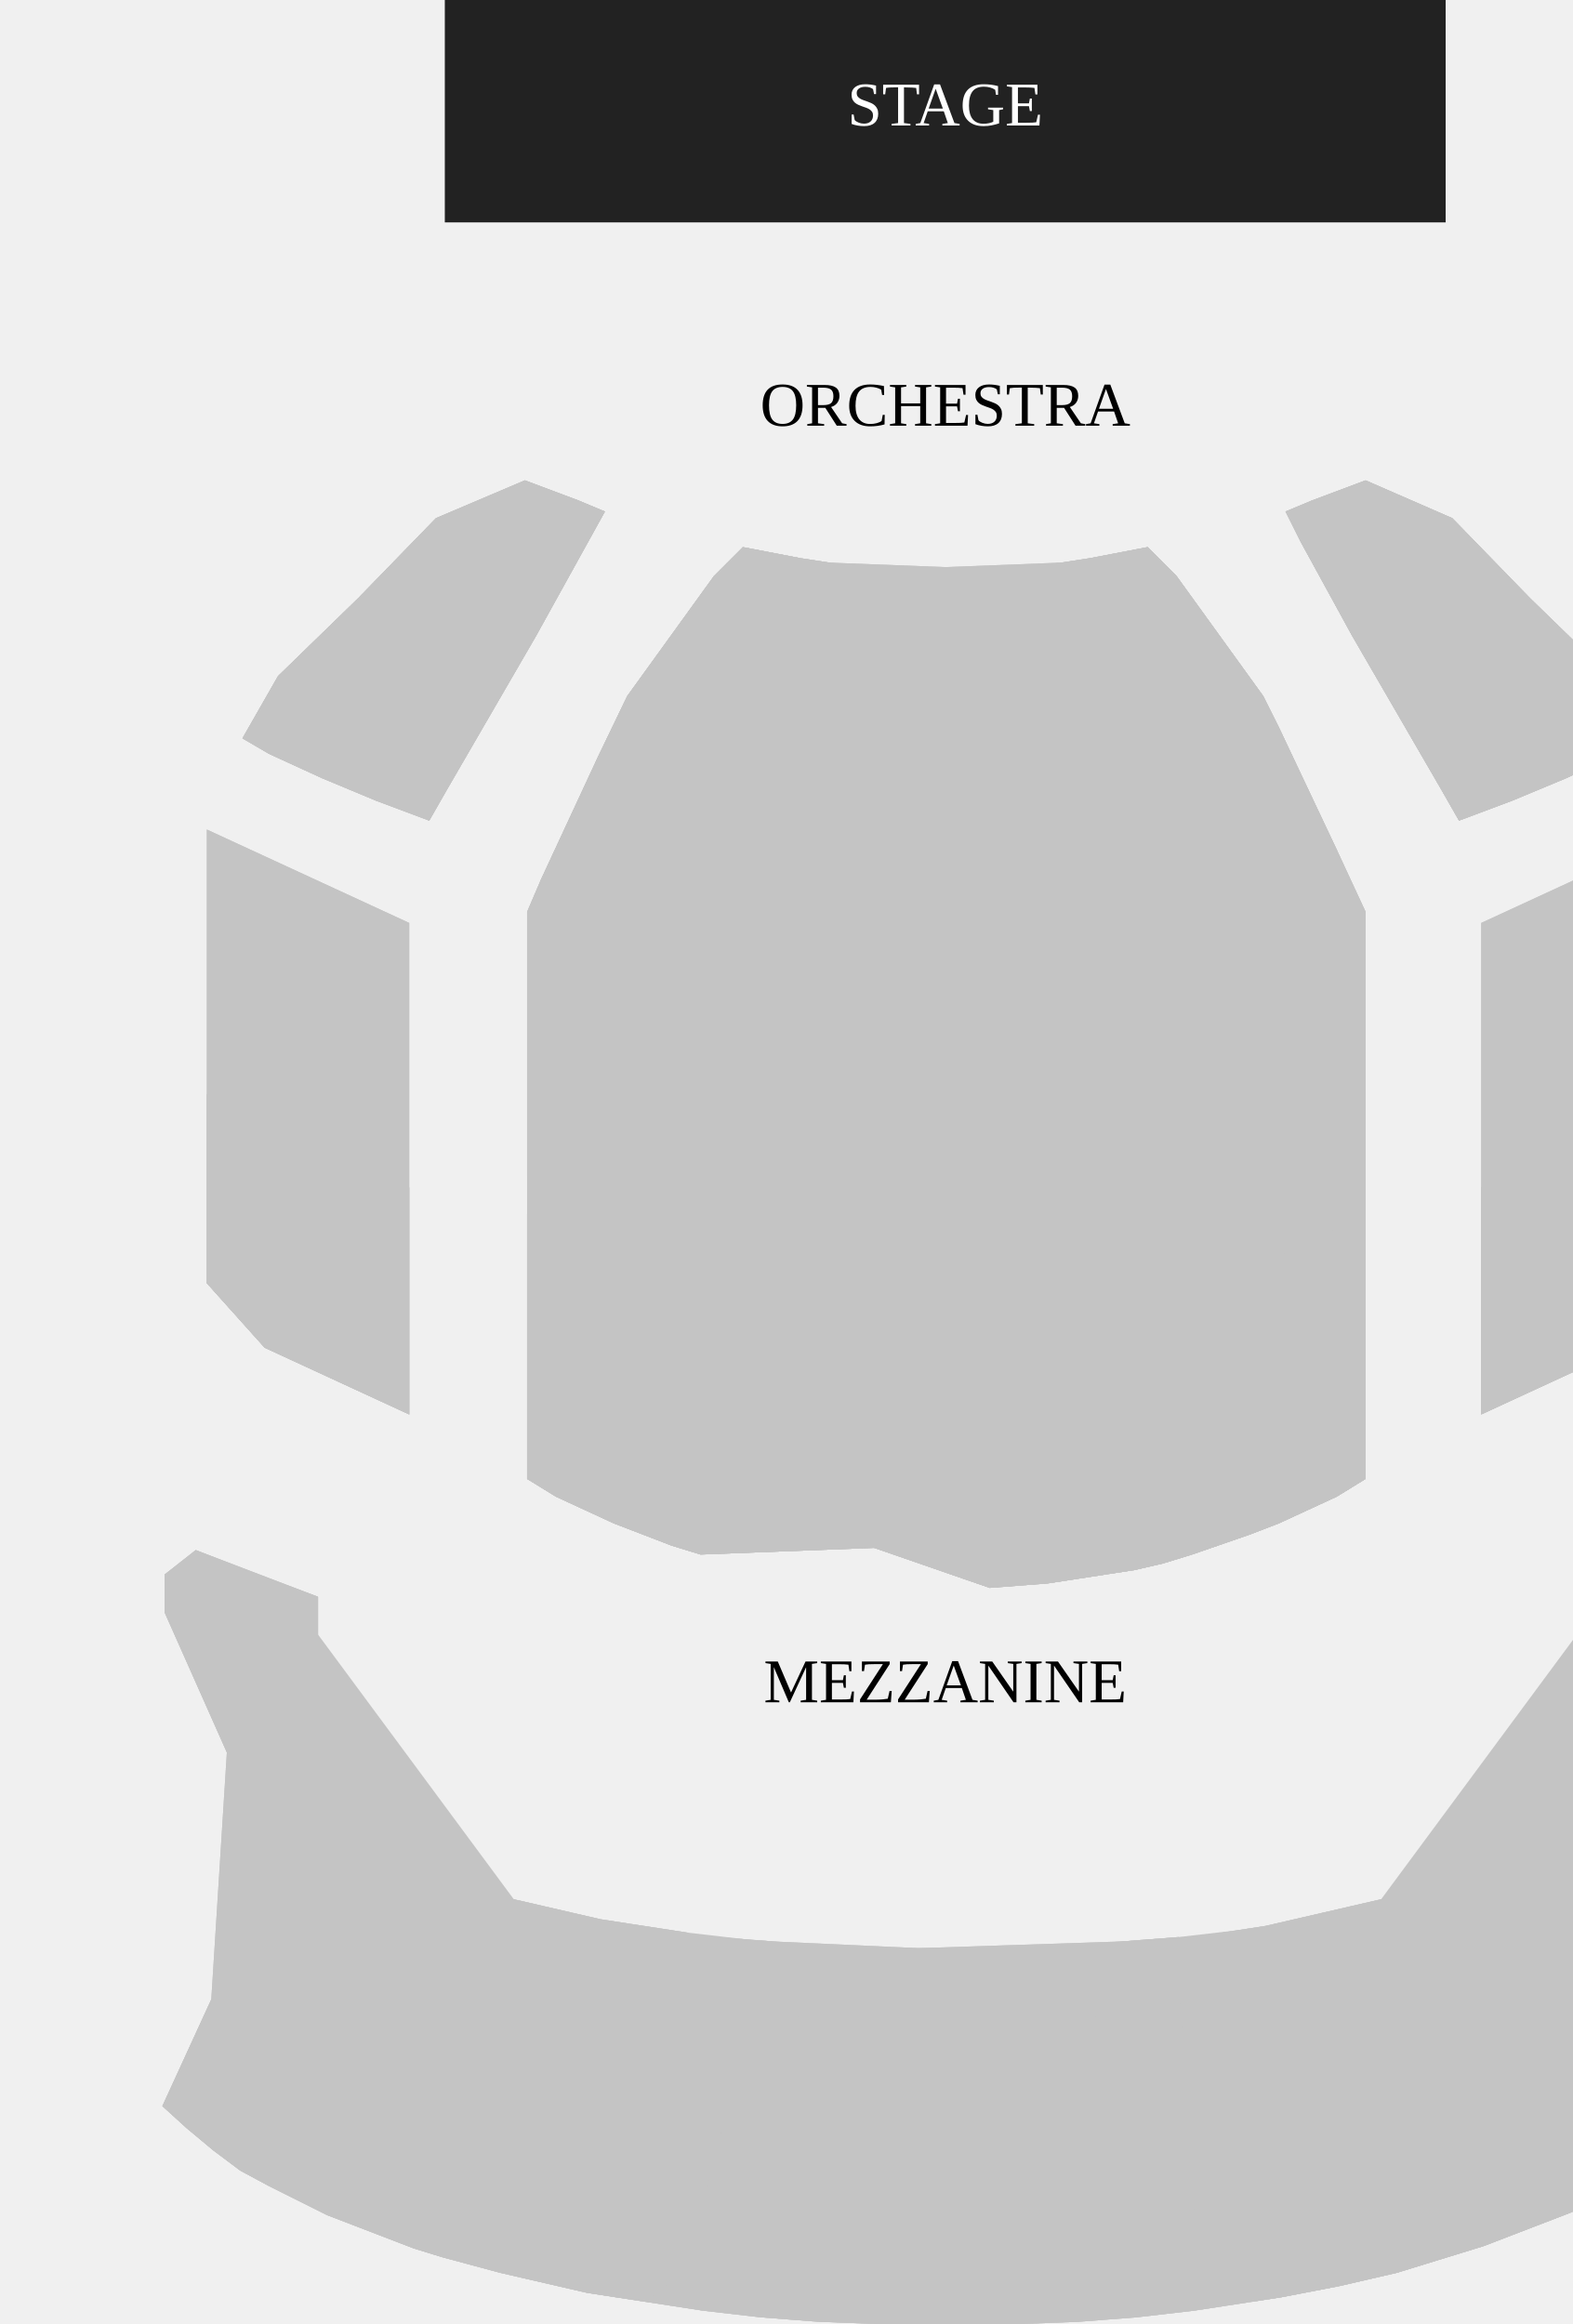
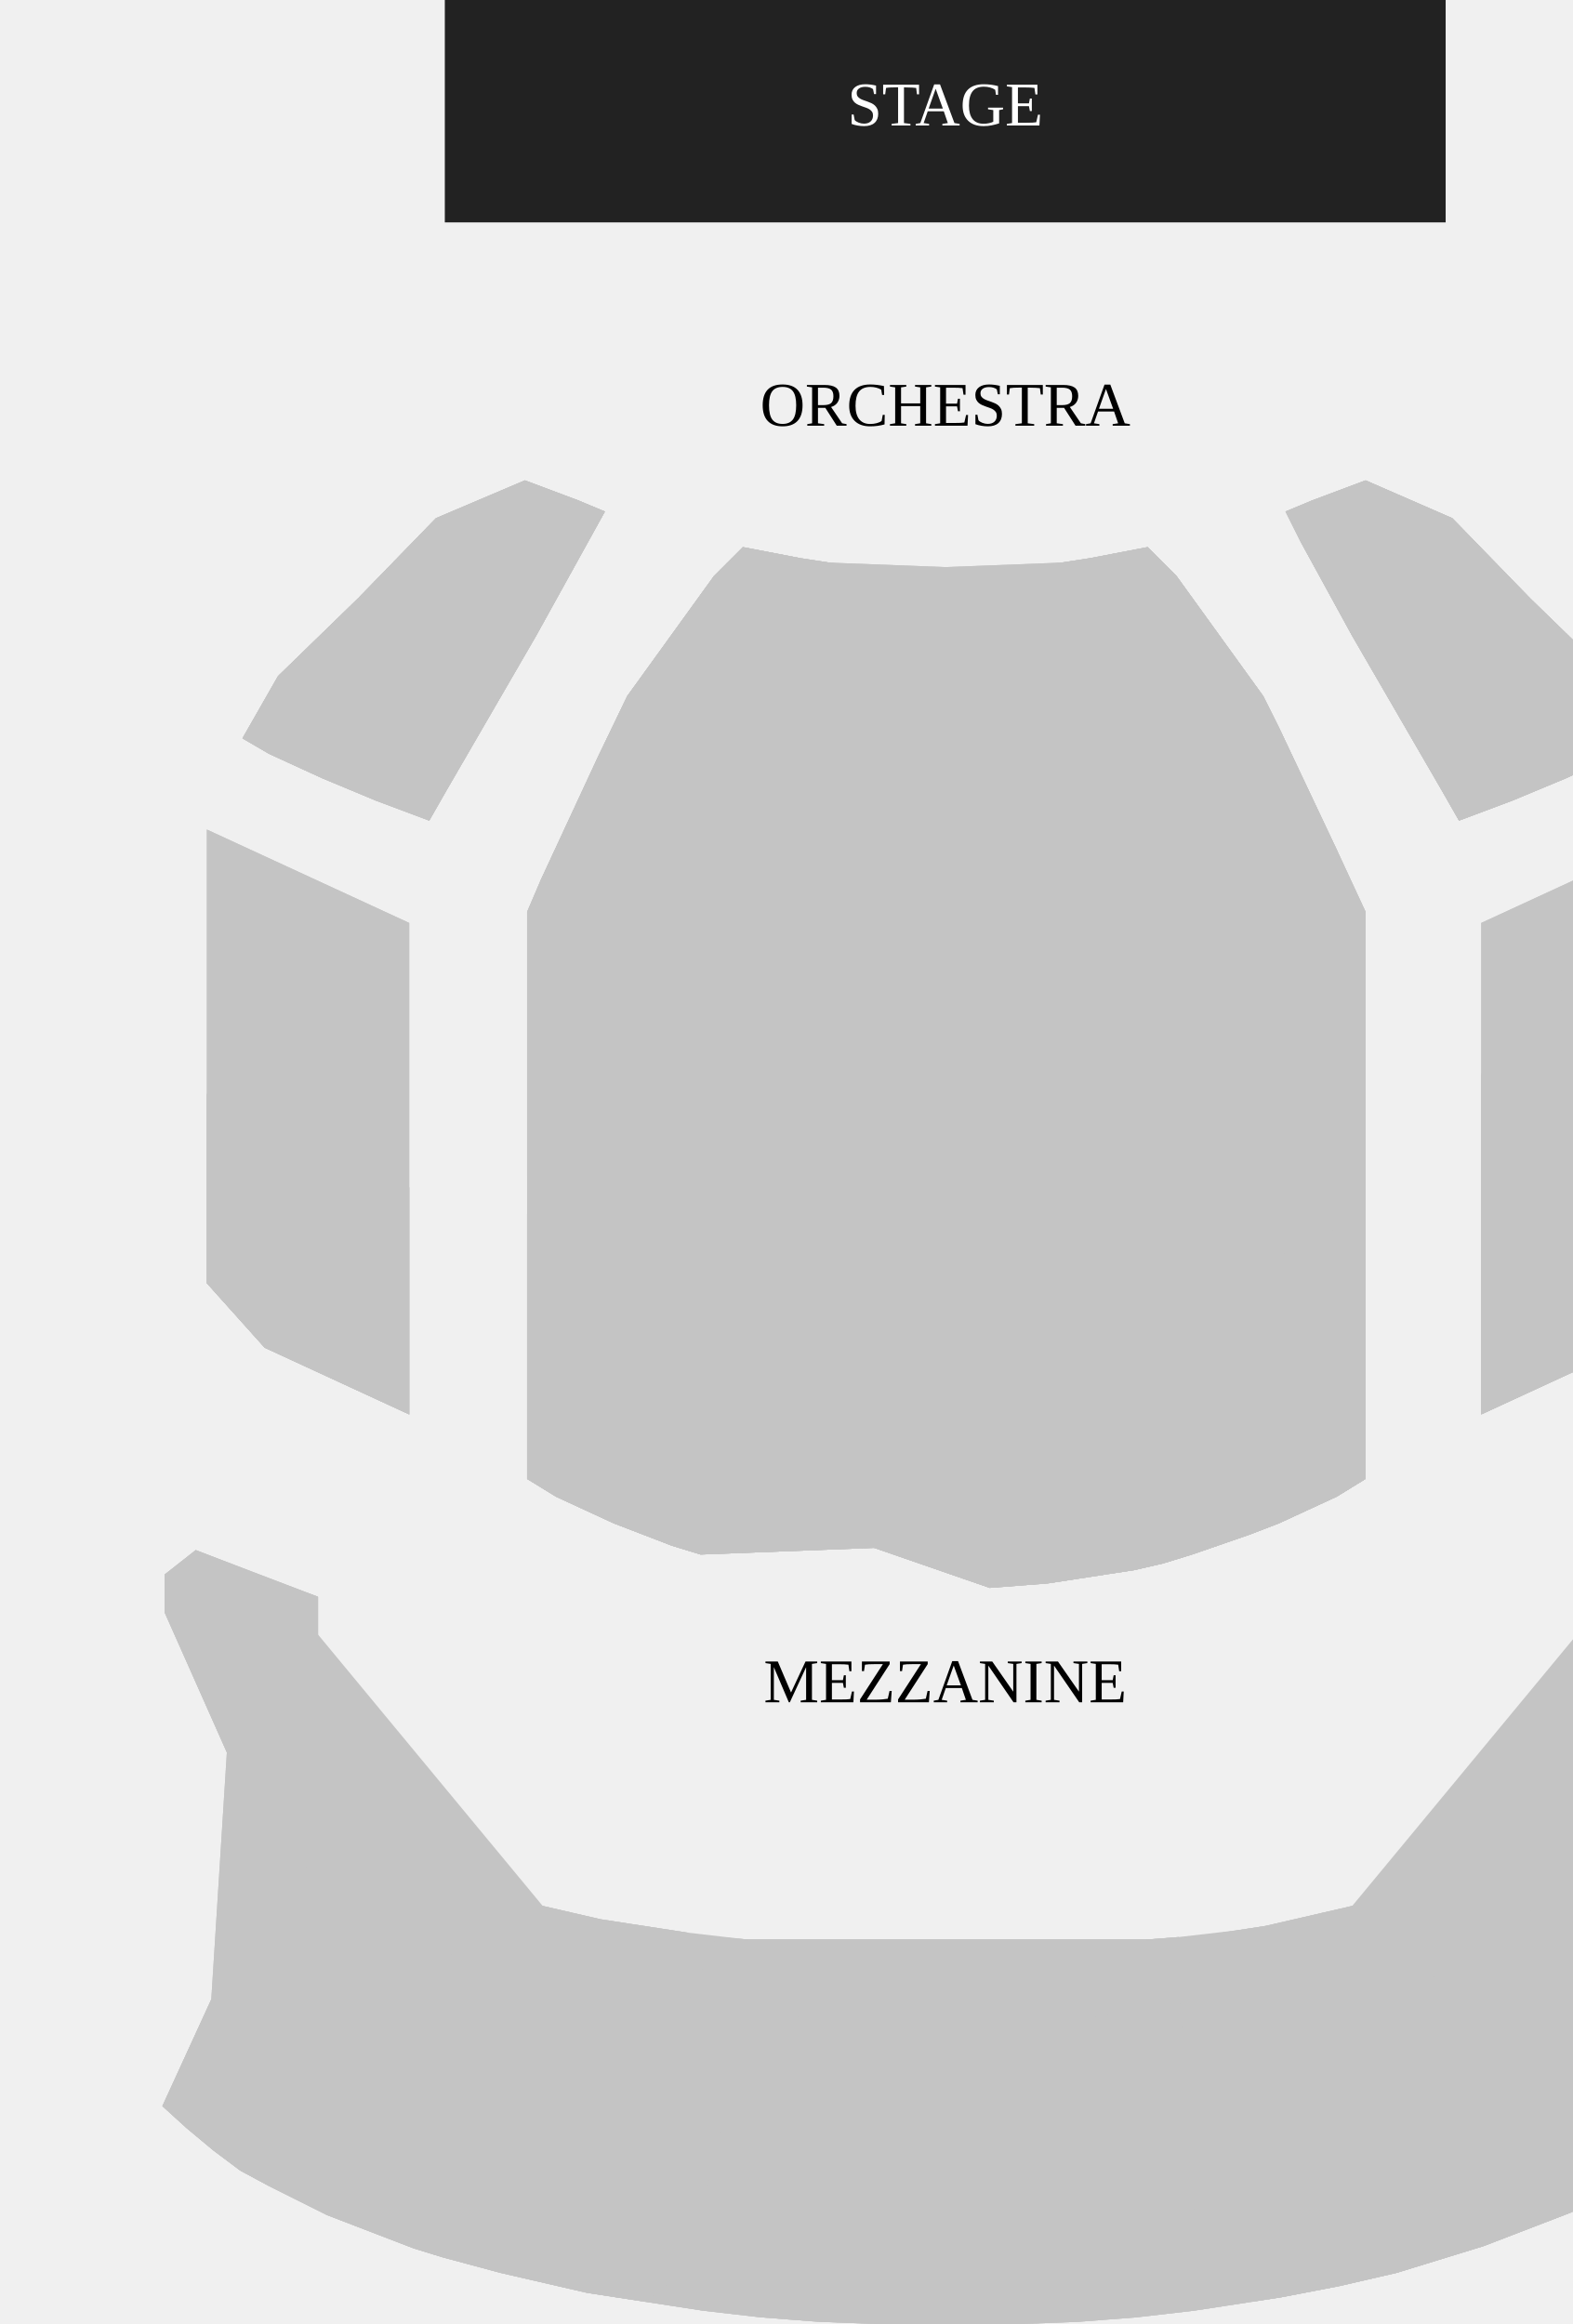
<svg xmlns="http://www.w3.org/2000/svg" viewbox="0 0 850.0 1101.884">
  <g id="stage">
    <rect x="200" y="0" width="450.0" height="100" fill="#222222" />
    <text font-size="28px" x="425.0" y="50.0" text-anchor="middle" fill="#ffffff" dominant-baseline="middle">STAGE</text>
  </g>
  <g transform="translate(0, 100)">
    <g class="primary-clusters">
      <text x="425.0" y="85" font-size="28px" text-anchor="middle" dominant-baseline="middle">ORCHESTRA</text>
      <text x="425.0" y="659.0" font-size="28px" text-anchor="middle" dominant-baseline="middle">MEZZANINE</text>
      <g class="grouped-orchestra cluster0">
        <polygon data-section="orchestra" data-priority="-1" class="n/a" points="93.0,358.0 93.0,375.0 93.0,392.0 93.0,409.0 93.0,426.0 93.0,443.0 93.0,460.0 93.0,477.0 119.0,506.0 132.0,512.0 145.0,518.0 158.0,524.0 171.0,530.0 184.0,536.0 184.0,519.0 184.0,502.0 184.0,485.0 184.0,468.0 184.0,451.0 184.0,434.0 184.0,417.0 184.0,400.0 184.0,383.0 184.0,366.0 184.0,349.0 184.0,332.0 184.0,315.0 171.0,309.0 158.0,303.0 145.0,297.0 132.0,291.0 119.0,285.0 106.0,279.0 93.0,273.0 93.0,290.0 93.0,307.0 93.0,324.0 93.0,341.0 93.0,358.0" style="fill:#C4C4C4;" />
      </g>
      <g class="grouped-orchestra cluster1">
        <polygon data-section="orchestra" data-priority="-1" class="n/a" points="117.0,218.0 109.0,232.0 121.0,239.0 145.0,250.0 157.0,255.0 169.0,260.0 193.0,269.0 201.0,255.0 241.0,186.0 272.0,130.0 260.0,125.0 236.0,116.0 196.0,133.0 161.0,169.0 125.0,204.0 117.0,218.0" style="fill:#C4C4C4;" />
      </g>
      <g class="grouped-orchestra cluster2">
        <polygon data-section="orchestra" data-priority="-1" class="n/a" points="237.0,344.0 237.0,361.0 237.0,378.0 237.0,395.0 237.0,412.0 237.0,429.0 237.0,446.0 237.0,463.0 237.0,480.0 237.0,497.0 237.0,514.0 237.0,531.0 237.0,548.0 237.0,565.0 250.0,573.0 263.0,579.0 276.0,585.0 289.0,590.0 302.0,595.0 315.0,599.0 393.0,596.0 445.0,614.0 458.0,613.0 471.0,612.0 484.0,610.0 497.0,608.0 510.0,606.0 523.0,603.0 536.0,599.0 562.0,590.0 575.0,585.0 588.0,579.0 601.0,573.0 614.0,565.0 614.0,548.0 614.0,531.0 614.0,514.0 614.0,497.0 614.0,480.0 614.0,463.0 614.0,446.0 614.0,429.0 614.0,412.0 614.0,395.0 614.0,378.0 614.0,361.0 614.0,344.0 614.0,327.0 614.0,310.0 601.0,282.0 575.0,227.0 568.0,213.0 529.0,159.0 516.0,146.0 490.0,151.0 477.0,153.0 399.0,156.0 373.0,153.0 360.0,151.0 334.0,146.0 321.0,159.0 282.0,213.0 269.0,240.0 243.0,296.0 237.0,310.0 237.0,327.0 237.0,344.0" style="fill:#C4C4C4;" />
      </g>
      <g class="grouped-orchestra cluster3">
        <polygon data-section="orchestra" data-priority="-1" class="n/a" points="666.0,383.0 666.0,400.0 666.0,417.0 666.0,434.0 666.0,451.0 666.0,468.0 666.0,485.0 666.0,502.0 666.0,519.0 666.0,536.0 679.0,530.0 692.0,524.0 705.0,518.0 718.0,512.0 731.0,506.0 757.0,477.0 757.0,460.0 757.0,443.0 757.0,426.0 757.0,409.0 757.0,392.0 757.0,375.0 757.0,358.0 757.0,341.0 757.0,324.0 757.0,307.0 757.0,290.0 757.0,273.0 744.0,279.0 731.0,285.0 718.0,291.0 705.0,297.0 692.0,303.0 679.0,309.0 666.0,315.0 666.0,332.0 666.0,349.0 666.0,366.0 666.0,383.0" style="fill:#C4C4C4;" />
      </g>
      <g class="grouped-orchestra cluster4">
        <polygon data-section="orchestra" data-priority="-1" class="n/a" points="578.0,130.0 585.0,144.0 608.0,186.0 648.0,255.0 656.0,269.0 680.0,260.0 692.0,255.0 704.0,250.0 728.0,239.0 740.0,232.0 732.0,218.0 724.0,204.0 688.0,169.0 653.0,133.0 614.0,116.0 590.0,125.0 578.0,130.0" style="fill:#C4C4C4;" />
      </g>
      <g class="grouped-mezzanine cluster0">
        <polygon data-section="mezzanine" data-priority="-1" class="n/a" points="102.0,688.0 95.0,799.0 73.0,847.0 84.0,857.0 96.0,867.0 108.0,876.0 121.0,883.0 147.0,896.0 160.0,901.0 173.0,906.0 186.0,911.0 199.0,915.0 225.0,922.0 238.0,925.0 251.0,928.0 264.0,931.0 277.0,933.0 290.0,935.0 303.0,937.0 316.0,939.0 342.0,942.0 355.0,943.0 368.0,944.0 394.0,945.0 407.0,945.0 420.0,945.0 433.0,945.0 446.0,945.0 459.0,945.0 485.0,944.0 498.0,943.0 511.0,942.0 537.0,939.0 550.0,937.0 563.0,935.0 576.0,933.0 602.0,928.0 615.0,925.0 628.0,922.0 641.0,918.0 654.0,914.0 667.0,910.0 680.0,905.0 693.0,900.0 706.0,895.0 719.0,889.0 732.0,882.0 745.0,875.0 757.0,866.0 780.0,847.0 758.0,798.0 750.0,688.0 778.0,625.0 778.0,608.0 764.0,597.0 736.0,608.0 709.0,618.0 709.0,635.0 709.0,652.0 647.0,747.0 634.0,751.0 621.0,754.0 608.0,757.0 595.0,760.0 582.0,763.0 569.0,766.0 556.0,768.0 530.0,771.0 517.0,772.0 504.0,773.0 491.0,774.0 478.0,775.0 452.0,776.0 413.0,776.0 400.0,776.0 374.0,775.0 361.0,774.0 348.0,773.0 335.0,772.0 309.0,769.0 296.0,767.0 283.0,765.0 270.0,763.0 257.0,760.0 244.0,757.0 231.0,754.0 218.0,751.0 205.0,747.0 143.0,652.0 143.0,635.0 143.0,618.0 116.0,608.0 88.0,597.0 74.0,608.0 74.0,625.0 102.0,688.0" style="fill:#C4C4C4;" />
      </g>
    </g>
    <g class="tour-sections">
      <g class="grouped-Orchestra">
        <polygon data-section="Orchestra" data-priority="0" class="52340" points="666.0,366.0 666.0,383.0 666.0,400.0 666.0,417.0 666.0,434.0 666.0,451.0 666.0,468.0 666.0,485.0 666.0,502.0 666.0,519.0 666.0,536.0 679.0,530.0 692.0,524.0 705.0,518.0 718.0,512.0 731.0,506.0 757.0,477.0 757.0,460.0 757.0,443.0 757.0,426.0 757.0,409.0 757.0,392.0 757.0,375.0 757.0,358.0 757.0,341.0 757.0,324.0 757.0,307.0 757.0,290.0 757.0,273.0 744.0,279.0 731.0,285.0 718.0,291.0 705.0,297.0 692.0,303.0 679.0,309.0 666.0,315.0 666.0,332.0 666.0,349.0 666.0,366.0" style="fill:#C4C4C4;" />
        <polygon data-section="Orchestra" data-priority="0" class="52340" points="93.0,375.0 93.0,392.0 93.0,409.0 93.0,426.0 93.0,443.0 93.0,460.0 93.0,477.0 119.0,506.0 132.0,512.0 145.0,518.0 158.0,524.0 171.0,530.0 184.0,536.0 184.0,519.0 184.0,502.0 184.0,485.0 184.0,468.0 184.0,451.0 184.0,434.0 184.0,417.0 184.0,400.0 184.0,383.0 184.0,366.0 184.0,349.0 184.0,332.0 184.0,315.0 171.0,309.0 158.0,303.0 145.0,297.0 132.0,291.0 119.0,285.0 106.0,279.0 93.0,273.0 93.0,290.0 93.0,307.0 93.0,324.0 93.0,341.0 93.0,358.0 93.0,375.0" style="fill:#C4C4C4;" />
-         <polygon data-section="Orchestra" data-priority="0" class="52340" points="237.0,344.0 237.0,361.0 237.0,378.0 237.0,395.0 237.0,412.0 237.0,429.0 237.0,446.0 237.0,463.0 237.0,480.0 237.0,497.0 237.0,514.0 237.0,531.0 237.0,548.0 237.0,565.0 250.0,573.0 263.0,579.0 276.0,585.0 289.0,590.0 302.0,595.0 315.0,599.0 393.0,596.0 445.0,614.0 458.0,613.0 471.0,612.0 484.0,610.0 497.0,608.0 510.0,606.0 523.0,603.0 536.0,599.0 562.0,590.0 575.0,585.0 588.0,579.0 601.0,573.0 614.0,565.0 614.0,548.0 614.0,531.0 614.0,514.0 614.0,497.0 614.0,480.0 614.0,463.0 614.0,446.0 614.0,429.0 614.0,412.0 614.0,395.0 614.0,378.0 614.0,361.0 614.0,344.0 614.0,327.0 614.0,310.0 601.0,282.0 575.0,227.0 568.0,213.0 529.0,159.0 516.0,146.0 490.0,151.0 477.0,153.0 399.0,156.0 373.0,153.0 360.0,151.0 334.0,146.0 321.0,159.0 282.0,213.0 269.0,240.0 243.0,296.0 237.0,310.0 237.0,327.0 237.0,344.0" style="fill:#C4C4C4;" />
+         <polygon data-section="Orchestra" data-priority="0" class="52340" points="237.0,395.0 237.0,412.0 237.0,429.0 237.0,446.0 237.0,463.0 237.0,480.0 237.0,497.0 237.0,514.0 237.0,531.0 237.0,548.0 237.0,565.0 250.0,573.0 263.0,579.0 276.0,585.0 289.0,590.0 302.0,595.0 315.0,599.0 393.0,596.0 445.0,614.0 458.0,613.0 471.0,612.0 484.0,610.0 497.0,608.0 510.0,606.0 523.0,603.0 536.0,599.0 562.0,590.0 575.0,585.0 588.0,579.0 601.0,573.0 614.0,565.0 614.0,548.0 614.0,531.0 614.0,514.0 614.0,497.0 614.0,480.0 614.0,463.0 614.0,446.0 614.0,429.0 614.0,412.0 614.0,395.0 614.0,378.0 614.0,361.0 614.0,344.0 614.0,327.0 614.0,310.0 601.0,282.0 575.0,227.0 568.0,213.0 529.0,159.0 516.0,146.0 490.0,151.0 477.0,153.0 399.0,156.0 373.0,153.0 360.0,151.0 334.0,146.0 321.0,159.0 282.0,213.0 269.0,240.0 243.0,296.0 237.0,310.0 237.0,327.0 237.0,344.0 237.0,361.0 237.0,378.0 237.0,395.0" style="fill:#C4C4C4;" />
        <polygon data-section="Orchestra" data-priority="0" class="52340" points="117.0,218.0 109.0,232.0 121.0,239.0 145.0,250.0 157.0,255.0 169.0,260.0 193.0,269.0 201.0,255.0 241.0,186.0 272.0,130.0 260.0,125.0 236.0,116.0 196.0,133.0 161.0,169.0 125.0,204.0 117.0,218.0" style="fill:#C4C4C4;" />
        <polygon data-section="Orchestra" data-priority="0" class="52340" points="578.0,130.0 585.0,144.0 608.0,186.0 648.0,255.0 656.0,269.0 680.0,260.0 692.0,255.0 704.0,250.0 728.0,239.0 740.0,232.0 732.0,218.0 724.0,204.0 688.0,169.0 653.0,133.0 614.0,116.0 590.0,125.0 578.0,130.0" style="fill:#C4C4C4;" />
      </g>
      <g class="grouped-Last Row Mezzanine">
        <polygon data-section="Last Row Mezzanine" data-priority="1" class="52328" points="121.0,883.0 147.0,896.0 160.0,901.0 173.0,906.0 186.0,911.0 199.0,915.0 225.0,922.0 238.0,925.0 251.0,928.0 264.0,931.0 277.0,933.0 290.0,935.0 303.0,937.0 316.0,939.0 342.0,942.0 355.0,943.0 368.0,944.0 394.0,945.0 407.0,945.0 420.0,945.0 433.0,945.0 446.0,945.0 459.0,945.0 485.0,944.0 498.0,943.0 511.0,942.0 537.0,939.0 550.0,937.0 563.0,935.0 576.0,933.0 602.0,928.0 615.0,925.0 628.0,922.0 641.0,918.0 654.0,914.0 667.0,910.0 680.0,905.0 693.0,900.0 706.0,895.0 719.0,889.0 732.0,882.0 745.0,875.0 757.0,866.0 780.0,847.0 751.0,853.0 595.1,911.0 556.1,918.0 504.1,924.0 491.1,925.0 478.1,926.0 374.1,926.0 361.1,925.0 348.1,924.0 296.1,918.0 257.1,911.0 101.0,853.0 73.0,847.0 84.0,857.0 96.0,867.0 108.0,876.0 121.0,883.0" style="fill:#C4C4C4;" />
      </g>
      <g class="grouped-Rear Mezzanine">
        <polygon data-section="Rear Mezzanine" data-priority="1" class="52329" points="96.0,867.0 108.0,876.0 121.0,883.0 147.0,896.0 160.0,901.0 173.0,906.0 186.0,911.0 199.0,915.0 225.0,922.0 238.0,925.0 251.0,928.0 264.0,931.0 277.0,933.0 290.0,935.0 303.0,937.0 316.0,939.0 342.0,942.0 355.0,943.0 368.0,944.0 394.0,945.0 407.0,945.0 420.0,945.0 433.0,945.0 446.0,945.0 459.0,945.0 485.0,944.0 498.0,943.0 511.0,942.0 537.0,939.0 550.0,937.0 563.0,935.0 576.0,933.0 602.0,928.0 615.0,925.0 628.0,922.0 641.0,918.0 654.0,914.0 667.0,910.0 680.0,905.0 693.0,900.0 706.0,895.0 719.0,889.0 732.0,882.0 745.0,875.0 757.0,866.0 780.0,847.0 758.0,798.0 680.0,837.0 628.0,853.0 615.0,856.0 602.0,859.0 537.0,870.0 498.0,874.0 485.0,875.0 433.0,877.0 420.0,877.0 368.0,875.0 355.0,874.0 342.0,873.0 290.0,867.0 251.0,860.0 238.0,857.0 212.0,850.0 199.0,846.0 95.0,799.0 73.0,847.0 84.0,857.0 96.0,867.0" style="fill:#C4C4C4;" />
      </g>
      <g class="grouped-Mid Mezzanine">
-         <polygon data-section="Mid Mezzanine" data-priority="1" class="52330" points="257.0,844.0 270.0,847.0 283.0,849.0 296.0,851.0 309.0,853.0 322.0,855.0 335.0,856.0 348.0,857.0 361.0,858.0 374.0,859.0 387.0,860.0 400.0,861.0 413.0,861.0 426.0,861.0 439.0,861.0 452.0,861.0 465.0,860.0 589.0,862.0 654.0,846.0 680.0,837.0 706.0,827.0 712.0,807.0 725.0,750.0 608.0,789.0 491.0,807.0 452.0,809.0 361.0,807.0 309.0,801.0 296.0,799.0 244.0,790.0 127.0,750.0 121.0,815.0 244.0,841.0 257.0,844.0" style="fill:#C4C4C4;" />
+         <polygon data-section="Mid Mezzanine" data-priority="1" class="52330" points="173.0,838.0 238.0,857.0 251.0,860.0 316.0,871.0 407.0,877.0 459.0,877.0 576.0,881.0 615.0,873.0 693.0,848.0 719.0,837.0 745.0,806.0 725.0,750.0 608.0,789.0 491.0,807.0 452.0,809.0 361.0,807.0 309.0,801.0 296.0,799.0 244.0,790.0 127.0,750.0 121.0,815.0 160.0,833.0 173.0,838.0" style="fill:#C4C4C4;" />
      </g>
      <g class="grouped-Rear Orchestra">
-         <polygon data-section="Rear Orchestra" data-priority="1" class="56790" points="666.0,485.0 666.0,502.0 666.0,519.0 666.0,536.0 679.0,530.0 692.0,524.0 705.0,518.0 718.0,512.0 731.0,506.0 757.0,477.0 757.0,460.0 757.0,443.0 757.0,426.0 757.0,409.0 757.0,392.0 744.0,398.0 731.0,404.0 718.0,410.0 705.0,416.0 692.0,422.0 679.0,428.0 666.0,434.0 666.0,451.0 666.0,468.0 666.0,485.0" style="fill:#C4C4C4;" />
+         <polygon data-section="Rear Orchestra" data-priority="1" class="56790" points="666.0,468.0 666.0,485.0 666.0,502.0 666.0,519.0 666.0,536.0 679.0,530.0 692.0,524.0 705.0,518.0 718.0,512.0 731.0,506.0 757.0,477.0 757.0,460.0 757.0,443.0 757.0,426.0 757.0,409.0 757.0,392.0 692.0,337.0 692.0,320.0 666.0,383.0 666.0,400.0 666.0,434.0 666.0,451.0 666.0,468.0" style="fill:#C4C4C4;" />
        <polygon data-section="Rear Orchestra" data-priority="1" class="56790" points="237.0,548.0 237.0,565.0 250.0,573.0 263.0,579.0 276.0,585.0 289.0,590.0 302.0,595.0 315.0,599.0 393.0,596.0 445.0,614.0 458.0,613.0 471.0,612.0 484.0,610.0 497.0,608.0 510.0,606.0 523.0,603.0 536.0,599.0 562.0,590.0 575.0,585.0 588.0,579.0 601.0,573.0 614.0,565.0 614.0,548.0 614.0,531.0 614.0,514.0 614.0,497.0 614.0,480.0 614.0,463.0 614.0,446.0 562.0,471.0 484.0,491.0 458.0,494.0 393.0,494.0 367.0,491.0 289.0,471.0 237.0,446.0 237.0,463.0 237.0,480.0 237.0,497.0 237.0,514.0 237.0,531.0 237.0,548.0" style="fill:#C4C4C4;" />
-         <polygon data-section="Rear Orchestra" data-priority="1" class="56790" points="93.0,460.0 93.0,477.0 119.0,506.0 132.0,512.0 145.0,518.0 158.0,524.0 171.0,530.0 184.0,536.0 184.0,519.0 184.0,502.0 184.0,485.0 184.0,468.0 184.0,451.0 184.0,434.0 171.0,428.0 158.0,422.0 145.0,416.0 132.0,410.0 119.0,404.0 106.0,398.0 93.0,392.0 93.0,409.0 93.0,426.0 93.0,443.0 93.0,460.0" style="fill:#C4C4C4;" />
+         <polygon data-section="Rear Orchestra" data-priority="1" class="56790" points="93.0,409.0 93.0,426.0 93.0,443.0 93.0,460.0 93.0,477.0 119.0,506.0 132.0,512.0 145.0,518.0 158.0,524.0 171.0,530.0 184.0,536.0 184.0,519.0 184.0,502.0 184.0,485.0 184.0,468.0 184.0,451.0 184.0,434.0 158.0,371.0 145.0,365.0 93.0,392.0 93.0,409.0" style="fill:#C4C4C4;" />
+         <polygon data-section="Rear Orchestra" data-priority="1" class="56790" points="711.875,316.92 718.0,342.0 728.814,321.426 724.611,298.233 718.0,291.0 711.875,316.92" style="fill:#C4C4C4;" />
      </g>
      <g class="grouped-Mezzanine Sides">
        <polygon data-section="Mezzanine Sides" data-priority="2" class="52333" points="95.0,799.0 73.0,847.0 84.0,857.0 96.0,867.0 108.0,876.0 121.0,883.0 147.0,896.0 160.0,901.0 173.0,906.0 186.0,911.0 199.0,915.0 225.0,922.0 238.0,925.0 251.0,928.0 264.0,931.0 277.0,933.0 290.0,935.0 309.1,920.0 329.0,839.0 309.0,769.0 296.0,767.0 283.0,765.0 270.0,763.0 257.0,760.0 244.0,757.0 231.0,754.0 218.0,751.0 205.0,747.0 143.0,669.0 143.0,652.0 143.0,635.0 143.0,618.0 88.0,597.0 74.0,608.0 74.0,625.0 102.0,688.0 95.0,799.0" style="fill:#C4C4C4;" />
        <polygon data-section="Mezzanine Sides" data-priority="2" class="52333" points="524.0,839.0 543.1,920.0 563.0,935.0 576.0,933.0 602.0,928.0 615.0,925.0 628.0,922.0 641.0,918.0 654.0,914.0 667.0,910.0 680.0,905.0 693.0,900.0 706.0,895.0 719.0,889.0 732.0,882.0 745.0,875.0 757.0,866.0 780.0,847.0 758.0,798.0 750.0,688.0 778.0,625.0 778.0,608.0 764.0,597.0 709.0,618.0 709.0,635.0 709.0,652.0 709.0,669.0 647.0,747.0 634.0,751.0 621.0,754.0 608.0,757.0 595.0,760.0 582.0,763.0 569.0,766.0 556.0,768.0 543.0,770.0 524.0,839.0" style="fill:#C4C4C4;" />
      </g>
      <g class="grouped-Front Mezzanine Center">
-         <polygon data-section="Front Mezzanine Center" data-priority="2" class="52338" points="335.0,772.0 322.0,771.0 322.0,787.0 335.0,789.0 348.0,790.0 361.0,791.0 374.0,792.0 387.0,793.0 400.0,793.0 413.0,793.0 426.0,793.0 439.0,793.0 452.0,793.0 465.0,793.0 478.0,792.0 491.0,791.0 504.0,790.0 517.0,789.0 530.0,787.0 530.0,771.0 517.0,772.0 504.0,773.0 413.0,776.0 348.0,773.0 335.0,772.0" style="fill:#C4C4C4;" />
+         <polygon data-section="Front Mezzanine Center" data-priority="2" class="52338" points="309.0,801.0 465.0,793.0 478.0,792.0 491.0,791.0 504.0,790.0 517.0,789.0 530.0,787.0 530.0,771.0 517.0,772.0 335.0,772.0 322.0,771.0 309.0,801.0" style="fill:#C4C4C4;" />
      </g>
      <g class="grouped-Premiums">
        <polygon data-section="Premiums" data-priority="2" class="56789" points="243.0,296.0 256.0,303.0 269.0,309.0 282.0,315.0 295.0,320.0 308.0,324.0 321.0,328.0 334.0,331.0 347.0,334.0 360.0,336.0 373.0,338.0 386.0,340.0 399.0,341.0 425.0,342.0 451.0,341.0 464.0,340.0 477.0,338.0 490.0,336.0 503.0,334.0 516.0,331.0 529.0,328.0 542.0,324.0 555.0,320.0 568.0,315.0 581.0,309.0 594.0,303.0 607.0,296.0 601.0,282.0 575.0,227.0 568.0,213.0 529.0,159.0 516.0,146.0 490.0,151.0 477.0,153.0 451.0,156.0 373.0,153.0 360.0,151.0 334.0,146.0 321.0,159.0 282.0,213.0 269.0,240.0 243.0,296.0" style="fill:#C4C4C4;" />
      </g>
      <g class="grouped-Mid Premiums">
        <polygon data-section="Mid Premiums" data-priority="2" class="58008" points="237.0,327.0 237.0,344.0 237.0,361.0 237.0,378.0 237.0,395.0 237.0,412.0 237.0,429.0 250.0,437.0 263.0,443.0 276.0,449.0 289.0,454.0 302.0,459.0 315.0,463.0 328.0,467.0 341.0,470.0 354.0,472.0 367.0,474.0 380.0,476.0 393.0,477.0 406.0,478.0 419.0,479.0 432.0,479.0 445.0,478.0 458.0,477.0 471.0,476.0 484.0,474.0 497.0,472.0 510.0,470.0 523.0,467.0 536.0,463.0 549.0,459.0 562.0,454.0 575.0,449.0 588.0,443.0 601.0,437.0 614.0,429.0 614.0,412.0 614.0,395.0 614.0,378.0 614.0,361.0 614.0,344.0 614.0,327.0 614.0,310.0 601.0,282.0 575.0,227.0 568.0,213.0 529.0,159.0 516.0,146.0 490.0,151.0 477.0,153.0 451.0,156.0 373.0,153.0 360.0,151.0 334.0,146.0 321.0,159.0 282.0,213.0 269.0,240.0 243.0,296.0 237.0,310.0 237.0,327.0" style="fill:#C4C4C4;" />
      </g>
      <g class="grouped-Rear Orchestra Sides">
-         <polygon data-section="Rear Orchestra Sides" data-priority="3" class="52332" points="666.0,468.0 666.0,485.0 666.0,502.0 666.0,519.0 666.0,536.0 679.0,530.0 692.0,524.0 705.0,518.0 718.0,512.0 731.0,506.0 757.0,477.0 757.0,460.0 757.0,443.0 757.0,426.0 757.0,409.0 757.0,392.0 744.0,398.0 731.0,404.0 718.0,410.0 705.0,416.0 692.0,422.0 679.0,428.0 666.0,434.0 666.0,451.0 666.0,468.0" style="fill:#C4C4C4;" />
-         <polygon data-section="Rear Orchestra Sides" data-priority="3" class="52332" points="93.0,392.0 93.0,409.0 93.0,426.0 93.0,443.0 93.0,460.0 93.0,477.0 119.0,506.0 132.0,512.0 145.0,518.0 158.0,524.0 171.0,530.0 184.0,536.0 184.0,519.0 184.0,502.0 184.0,485.0 184.0,468.0 184.0,451.0 184.0,434.0 171.0,428.0 158.0,422.0 145.0,416.0 132.0,410.0 119.0,404.0 106.0,398.0 93.0,392.0" style="fill:#C4C4C4;" />
+         <polygon data-section="Rear Orchestra Sides" data-priority="3" class="52332" points="666.0,400.0 666.0,434.0 666.0,451.0 666.0,468.0 666.0,485.0 666.0,502.0 666.0,519.0 666.0,536.0 679.0,530.0 692.0,524.0 705.0,518.0 718.0,512.0 731.0,506.0 757.0,477.0 757.0,460.0 757.0,443.0 757.0,426.0 757.0,409.0 757.0,392.0 692.0,337.0 692.0,320.0 666.0,383.0 666.0,400.0" style="fill:#C4C4C4;" />
+         <polygon data-section="Rear Orchestra Sides" data-priority="3" class="52332" points="93.0,460.0 93.0,477.0 119.0,506.0 132.0,512.0 145.0,518.0 158.0,524.0 171.0,530.0 184.0,536.0 184.0,519.0 184.0,502.0 184.0,485.0 184.0,468.0 184.0,451.0 184.0,434.0 158.0,371.0 145.0,365.0 93.0,392.0 93.0,409.0 93.0,426.0 93.0,443.0 93.0,460.0" style="fill:#C4C4C4;" />
+         <polygon data-section="Rear Orchestra Sides" data-priority="3" class="52332" points="718.0,291.0 718.0,308.0 718.0,325.0 718.0,342.0 723.294,336.622 726.23,303.557 726.885,283.278 718.0,291.0" style="fill:#C4C4C4;" />
      </g>
      <g class="grouped-Front Mezzanine Sides">
-         <polygon data-section="Front Mezzanine Sides" data-priority="3" class="52334" points="74.0,625.0 102.0,688.0 127.0,733.0 140.0,740.0 153.0,746.0 166.0,751.0 192.0,760.0 205.0,764.0 218.0,768.0 231.0,771.0 244.0,774.0 257.0,777.0 283.0,782.0 296.0,784.0 309.0,786.0 309.0,769.0 296.0,767.0 283.0,765.0 270.0,763.0 257.0,760.0 244.0,757.0 231.0,754.0 143.0,635.0 143.0,618.0 88.0,597.0 74.0,608.0 74.0,625.0" style="fill:#C4C4C4;" />
-         <polygon data-section="Front Mezzanine Sides" data-priority="3" class="52334" points="709.0,635.0 621.0,754.0 608.0,757.0 595.0,760.0 582.0,763.0 569.0,766.0 556.0,768.0 543.0,770.0 543.0,786.0 556.0,784.0 569.0,782.0 595.0,777.0 608.0,774.0 621.0,771.0 634.0,768.0 647.0,764.0 660.0,760.0 673.0,756.0 686.0,751.0 699.0,746.0 712.0,740.0 725.0,734.0 750.0,688.0 778.0,625.0 778.0,608.0 764.0,597.0 709.0,618.0 709.0,635.0" style="fill:#C4C4C4;" />
+         <polygon data-section="Front Mezzanine Sides" data-priority="3" class="52334" points="74.0,625.0 102.0,688.0 127.0,733.0 205.0,780.0 218.0,784.0 309.0,801.0 309.0,786.0 309.0,769.0 296.0,767.0 283.0,765.0 270.0,763.0 257.0,760.0 244.0,757.0 143.0,635.0 143.0,618.0 88.0,597.0 74.0,608.0 74.0,625.0" style="fill:#C4C4C4;" />
+         <polygon data-section="Front Mezzanine Sides" data-priority="3" class="52334" points="556.0,768.0 543.0,770.0 543.0,786.0 569.0,798.0 608.0,808.0 621.0,805.0 725.0,734.0 750.0,688.0 778.0,625.0 778.0,608.0 764.0,597.0 709.0,618.0 709.0,635.0 608.0,757.0 595.0,760.0 582.0,763.0 569.0,766.0 556.0,768.0" style="fill:#C4C4C4;" />
      </g>
      <g class="grouped-Orchestra Front Sides/Rear Orchestra Center">
        <polygon data-section="Orchestra Front Sides/Rear Orchestra Center" data-priority="3" class="52348" points="578.0,130.0 585.0,144.0 608.0,186.0 648.0,255.0 656.0,269.0 680.0,260.0 692.0,255.0 704.0,250.0 728.0,239.0 740.0,232.0 732.0,218.0 724.0,204.0 688.0,169.0 653.0,133.0 614.0,116.0 590.0,125.0 578.0,130.0" style="fill:#C4C4C4;" />
        <polygon data-section="Orchestra Front Sides/Rear Orchestra Center" data-priority="3" class="52348" points="121.0,239.0 145.0,250.0 157.0,255.0 169.0,260.0 193.0,269.0 201.0,255.0 241.0,186.0 272.0,130.0 260.0,125.0 236.0,116.0 196.0,133.0 161.0,169.0 125.0,204.0 117.0,218.0 109.0,232.0 121.0,239.0" style="fill:#C4C4C4;" />
        <polygon data-section="Orchestra Front Sides/Rear Orchestra Center" data-priority="3" class="52348" points="237.0,548.0 237.0,565.0 250.0,573.0 263.0,579.0 276.0,585.0 289.0,590.0 302.0,595.0 315.0,599.0 393.0,596.0 445.0,614.0 458.0,613.0 471.0,612.0 484.0,610.0 497.0,608.0 510.0,606.0 523.0,603.0 536.0,599.0 562.0,590.0 575.0,585.0 588.0,579.0 601.0,573.0 614.0,565.0 614.0,548.0 614.0,531.0 614.0,514.0 614.0,497.0 614.0,480.0 614.0,463.0 614.0,446.0 562.0,471.0 484.0,491.0 458.0,494.0 393.0,494.0 367.0,491.0 289.0,471.0 237.0,446.0 237.0,463.0 237.0,480.0 237.0,497.0 237.0,514.0 237.0,531.0 237.0,548.0" style="fill:#C4C4C4;" />
      </g>
      <g class="grouped-Rear Side Orchestra">
-         <polygon data-section="Rear Side Orchestra" data-priority="3" class="56775" points="666.0,468.0 666.0,485.0 666.0,502.0 666.0,519.0 666.0,536.0 679.0,530.0 692.0,524.0 705.0,518.0 718.0,512.0 731.0,506.0 757.0,477.0 757.0,460.0 757.0,443.0 757.0,426.0 757.0,409.0 757.0,392.0 744.0,398.0 731.0,404.0 718.0,410.0 705.0,416.0 692.0,422.0 679.0,428.0 666.0,434.0 666.0,451.0 666.0,468.0" style="fill:#C4C4C4;" />
-         <polygon data-section="Rear Side Orchestra" data-priority="3" class="56775" points="93.0,392.0 93.0,409.0 93.0,426.0 93.0,443.0 93.0,460.0 93.0,477.0 119.0,506.0 132.0,512.0 145.0,518.0 158.0,524.0 171.0,530.0 184.0,536.0 184.0,519.0 184.0,502.0 184.0,485.0 184.0,468.0 184.0,451.0 184.0,434.0 171.0,428.0 158.0,422.0 145.0,416.0 132.0,410.0 119.0,404.0 106.0,398.0 93.0,392.0" style="fill:#C4C4C4;" />
+         <polygon data-section="Rear Side Orchestra" data-priority="3" class="56775" points="666.0,400.0 666.0,434.0 666.0,451.0 666.0,468.0 666.0,485.0 666.0,502.0 666.0,519.0 666.0,536.0 679.0,530.0 692.0,524.0 705.0,518.0 718.0,512.0 731.0,506.0 757.0,477.0 757.0,460.0 757.0,443.0 757.0,426.0 757.0,409.0 757.0,392.0 692.0,337.0 692.0,320.0 666.0,383.0 666.0,400.0" style="fill:#C4C4C4;" />
+         <polygon data-section="Rear Side Orchestra" data-priority="3" class="56775" points="93.0,460.0 93.0,477.0 119.0,506.0 132.0,512.0 145.0,518.0 158.0,524.0 171.0,530.0 184.0,536.0 184.0,519.0 184.0,502.0 184.0,485.0 184.0,468.0 184.0,451.0 184.0,434.0 158.0,371.0 145.0,365.0 93.0,392.0 93.0,409.0 93.0,426.0 93.0,443.0 93.0,460.0" style="fill:#C4C4C4;" />
+         <polygon data-section="Rear Side Orchestra" data-priority="3" class="56775" points="718.0,308.0 718.0,325.0 718.0,342.0 728.688,297.054 718.0,291.0 718.0,308.0" style="fill:#C4C4C4;" />
      </g>
      <g class="grouped-Orchestra Front Sides/Rear Orchestra Center/Front Mezzanine Center">
        <polygon data-section="Orchestra Front Sides/Rear Orchestra Center/Front Mezzanine Center" data-priority="3" class="62213" points="578.0,130.0 585.0,144.0 608.0,186.0 648.0,255.0 656.0,269.0 680.0,260.0 692.0,255.0 704.0,250.0 728.0,239.0 740.0,232.0 732.0,218.0 724.0,204.0 688.0,169.0 653.0,133.0 614.0,116.0 590.0,125.0 578.0,130.0" style="fill:#C4C4C4;" />
        <polygon data-section="Orchestra Front Sides/Rear Orchestra Center/Front Mezzanine Center" data-priority="3" class="62213" points="121.0,239.0 145.0,250.0 157.0,255.0 169.0,260.0 193.0,269.0 201.0,255.0 241.0,186.0 272.0,130.0 260.0,125.0 236.0,116.0 196.0,133.0 161.0,169.0 125.0,204.0 117.0,218.0 109.0,232.0 121.0,239.0" style="fill:#C4C4C4;" />
        <polygon data-section="Orchestra Front Sides/Rear Orchestra Center/Front Mezzanine Center" data-priority="3" class="62213" points="237.0,548.0 237.0,565.0 250.0,573.0 263.0,579.0 276.0,585.0 289.0,590.0 302.0,595.0 315.0,599.0 393.0,596.0 445.0,614.0 458.0,613.0 471.0,612.0 484.0,610.0 497.0,608.0 510.0,606.0 523.0,603.0 536.0,599.0 562.0,590.0 575.0,585.0 588.0,579.0 601.0,573.0 614.0,565.0 614.0,548.0 614.0,531.0 614.0,514.0 614.0,497.0 614.0,480.0 614.0,463.0 614.0,446.0 562.0,471.0 484.0,491.0 458.0,494.0 393.0,494.0 367.0,491.0 289.0,471.0 237.0,446.0 237.0,463.0 237.0,480.0 237.0,497.0 237.0,514.0 237.0,531.0 237.0,548.0" style="fill:#C4C4C4;" />
-         <polygon data-section="Orchestra Front Sides/Rear Orchestra Center/Front Mezzanine Center" data-priority="3" class="62213" points="335.0,772.0 322.0,771.0 322.0,787.0 335.0,789.0 348.0,790.0 361.0,791.0 374.0,792.0 387.0,793.0 400.0,793.0 413.0,793.0 426.0,793.0 439.0,793.0 452.0,793.0 465.0,793.0 478.0,792.0 491.0,791.0 504.0,790.0 517.0,789.0 530.0,787.0 530.0,771.0 517.0,772.0 504.0,773.0 413.0,776.0 348.0,773.0 335.0,772.0" style="fill:#C4C4C4;" />
+         <polygon data-section="Orchestra Front Sides/Rear Orchestra Center/Front Mezzanine Center" data-priority="3" class="62213" points="309.0,801.0 465.0,793.0 478.0,792.0 491.0,791.0 504.0,790.0 517.0,789.0 530.0,787.0 530.0,771.0 517.0,772.0 335.0,772.0 322.0,771.0 309.0,801.0" style="fill:#C4C4C4;" />
      </g>
    </g>
  </g>
</svg>
